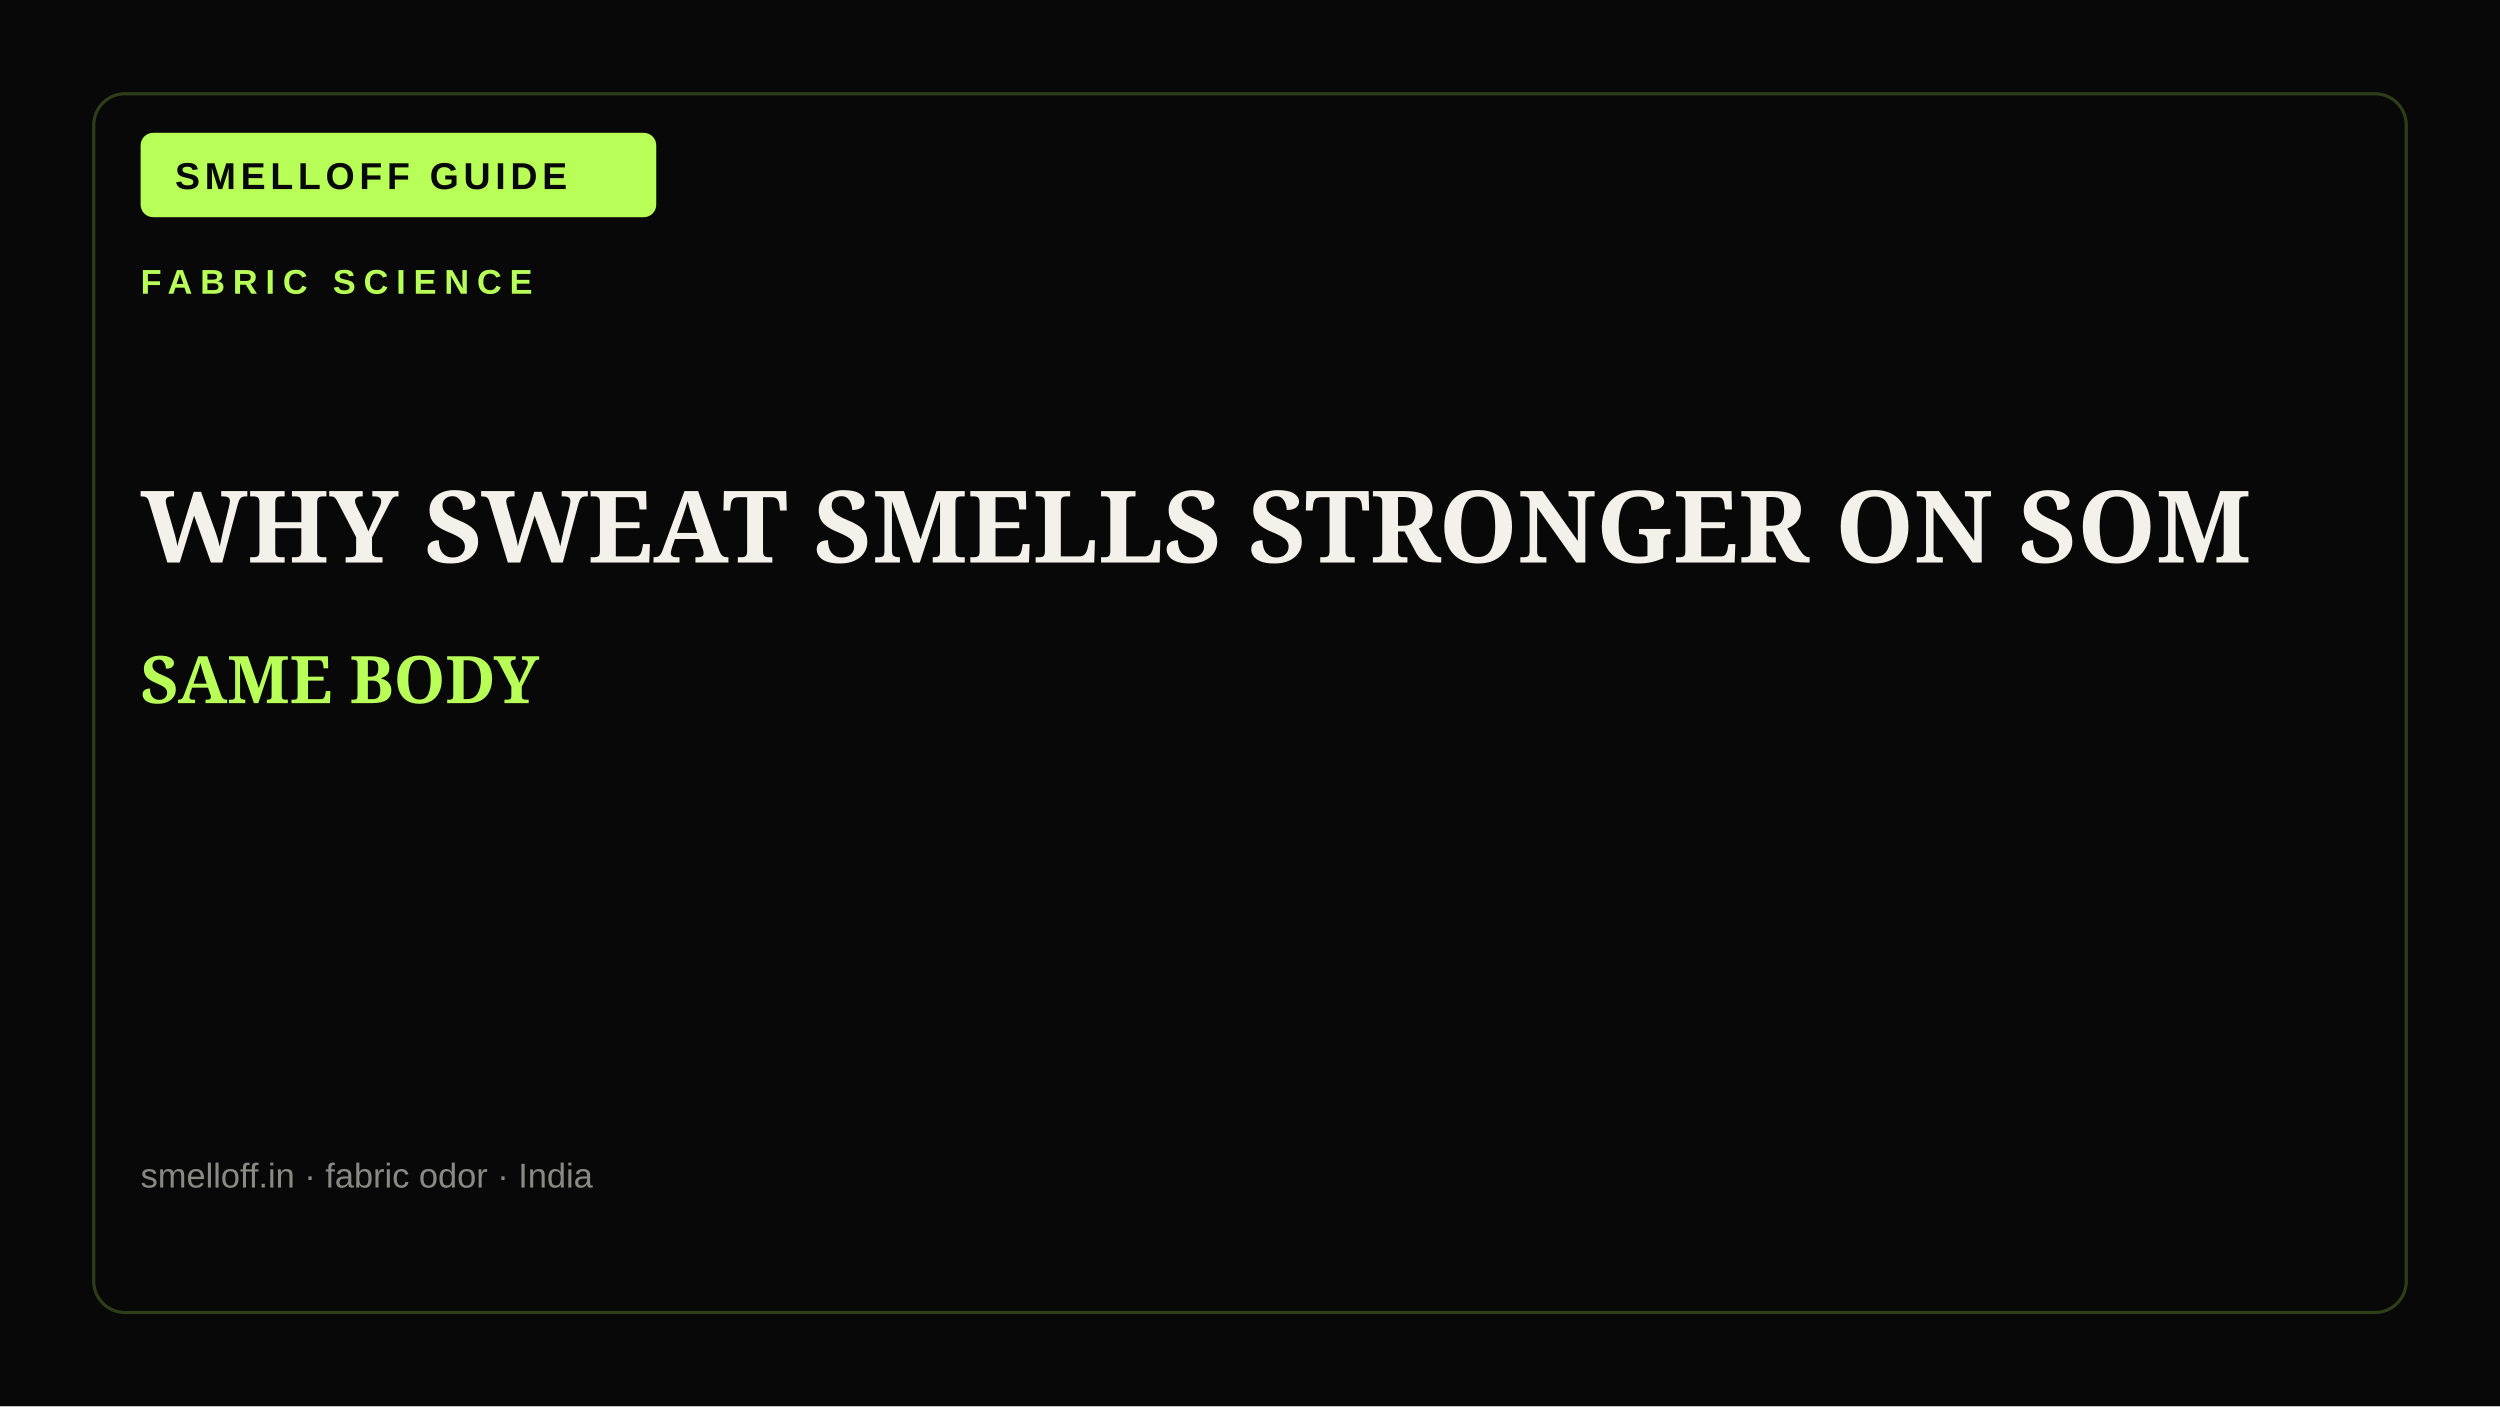
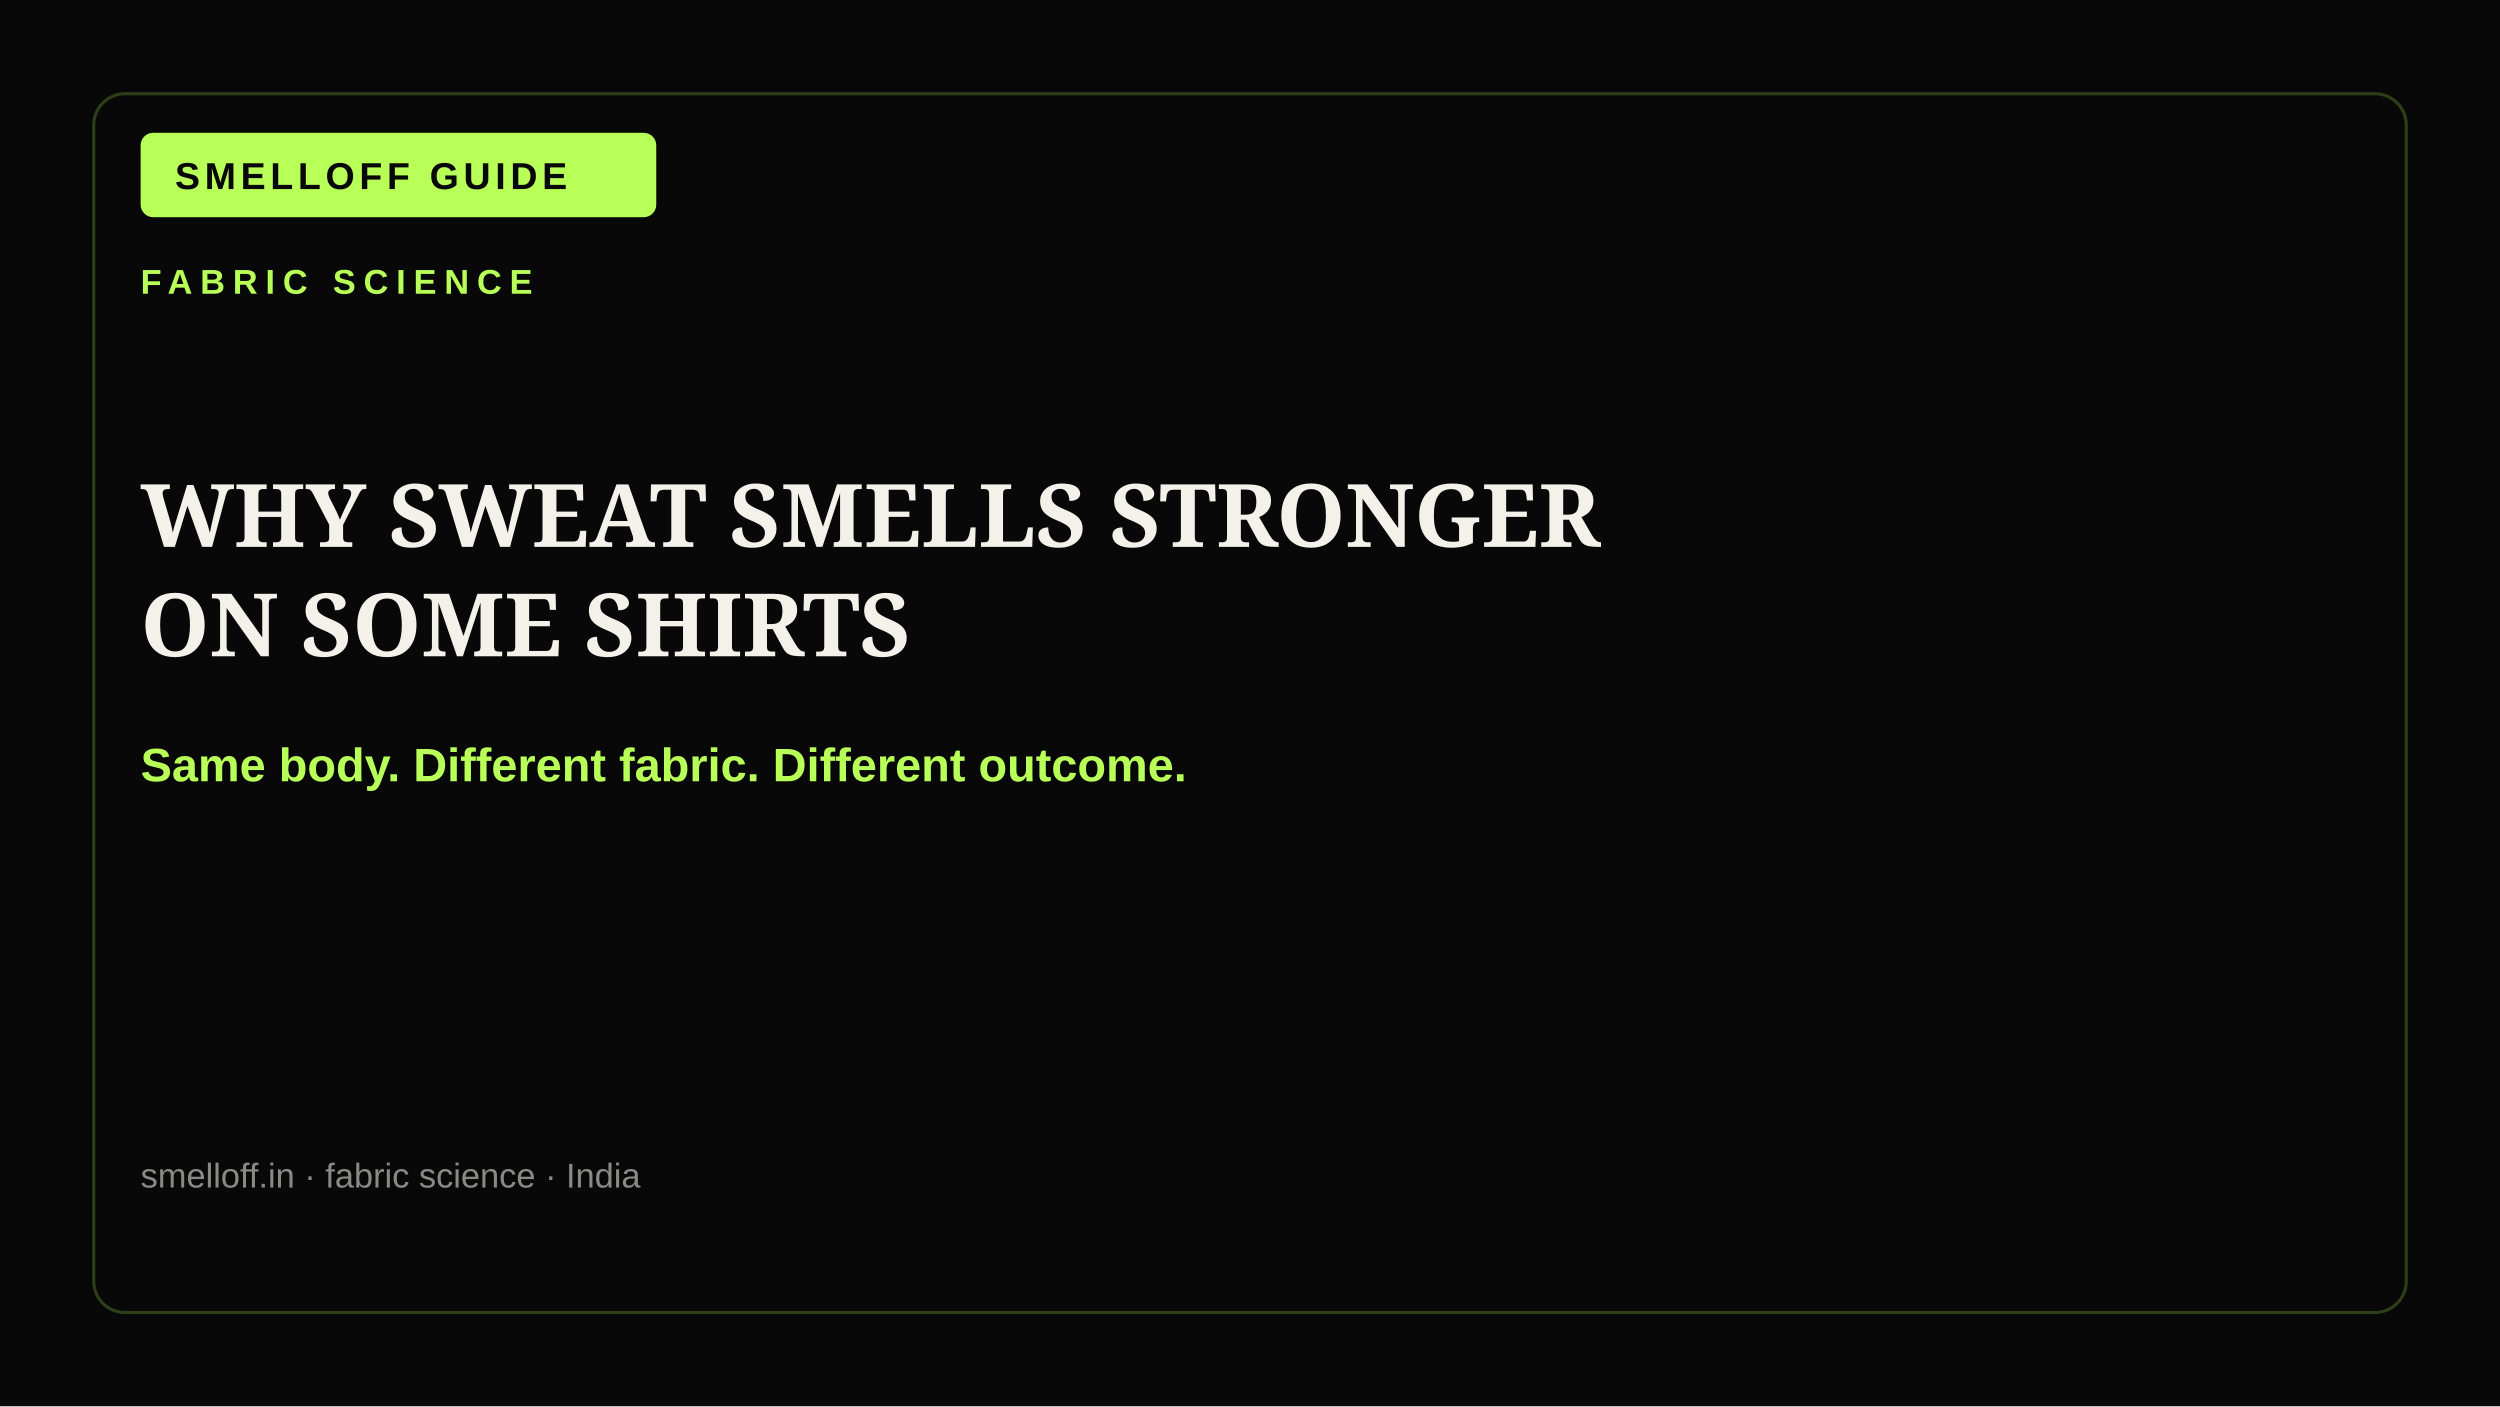
<svg xmlns="http://www.w3.org/2000/svg" width="1600" height="900" viewBox="0 0 1600 900">
  <rect width="1600" height="900" fill="#080808" />
  <rect x="60" y="60" width="1480" height="780" rx="20" fill="none" stroke="#B8FF57" stroke-opacity=".22" stroke-width="2" />
  <rect x="90" y="85" width="330" height="54" rx="8" fill="#B8FF57" />
-   <text x="112" y="121" font-family="Arial" font-size="24" font-weight="700" letter-spacing="3" fill="#080808">SMELLOFF GUIDE</text>
-   <text x="90" y="188" font-family="Arial" font-size="22" font-weight="700" letter-spacing="5" fill="#B8FF57">FABRIC SCIENCE</text>
-   <text x="90" y="360" font-family="Georgia,serif" font-size="64" font-weight="900" fill="#F4F1EA">WHY SWEAT SMELLS STRONGER ON SOM</text>
-   <text x="90" y="450" font-family="Georgia,serif" font-size="42" font-weight="700" fill="#B8FF57">SAME BODY</text>
-   <text x="90" y="760" font-family="Arial" font-size="22" fill="#8A8A85">smelloff.in · fabric odor · India</text>
+   <text x="112" y="121" font-family="Arial,sans-serif" font-size="24" font-weight="700" letter-spacing="3" fill="#080808">SMELLOFF GUIDE</text>
+   <text x="90" y="188" font-family="Arial,sans-serif" font-size="22" font-weight="700" letter-spacing="5" fill="#B8FF57">FABRIC SCIENCE</text>
+   <text x="90" y="350" font-family="Georgia,serif" font-size="56" font-weight="900" fill="#F4F1EA">WHY SWEAT SMELLS STRONGER</text>
+   <text x="90" y="420" font-family="Georgia,serif" font-size="56" font-weight="900" fill="#F4F1EA">ON SOME SHIRTS</text>
+   <text x="90" y="500" font-family="Arial,sans-serif" font-size="30" font-weight="700" fill="#B8FF57">Same body. Different fabric. Different outcome.</text>
+   <text x="90" y="760" font-family="Arial,sans-serif" font-size="22" fill="#8A8A85">smelloff.in · fabric science · India</text>
</svg>
